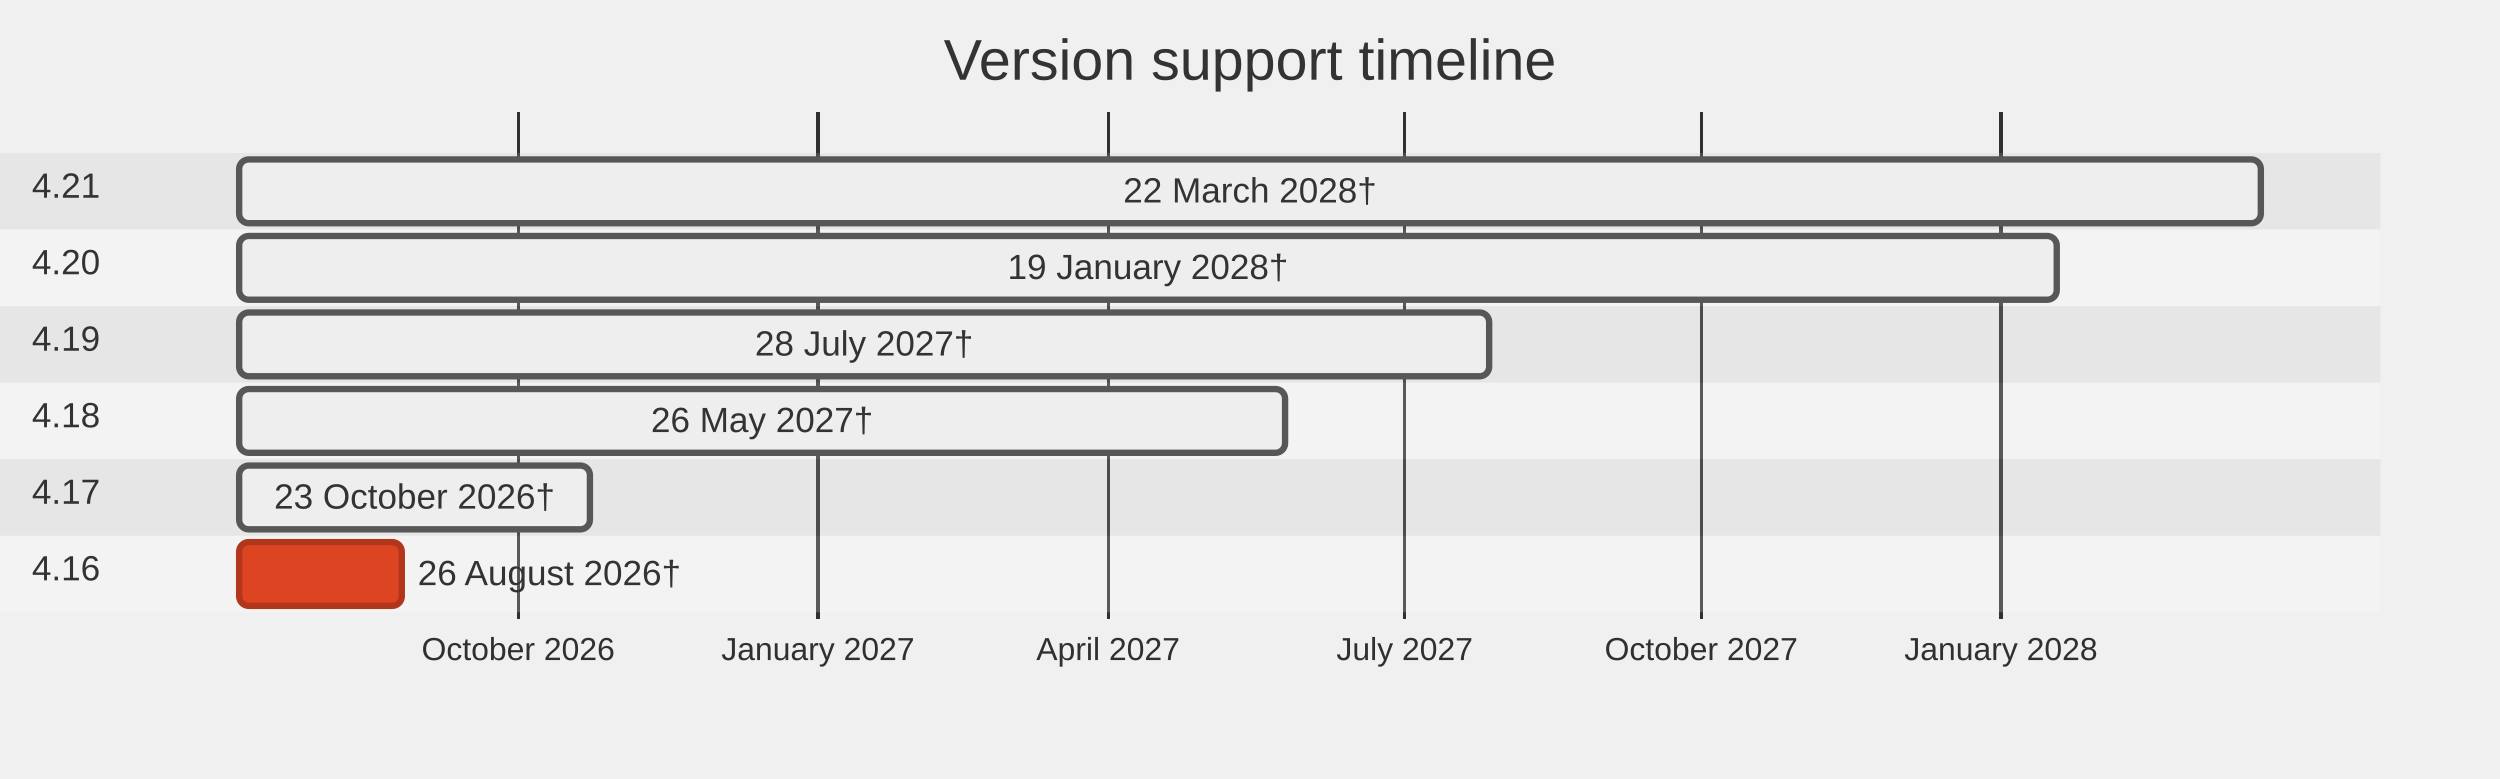
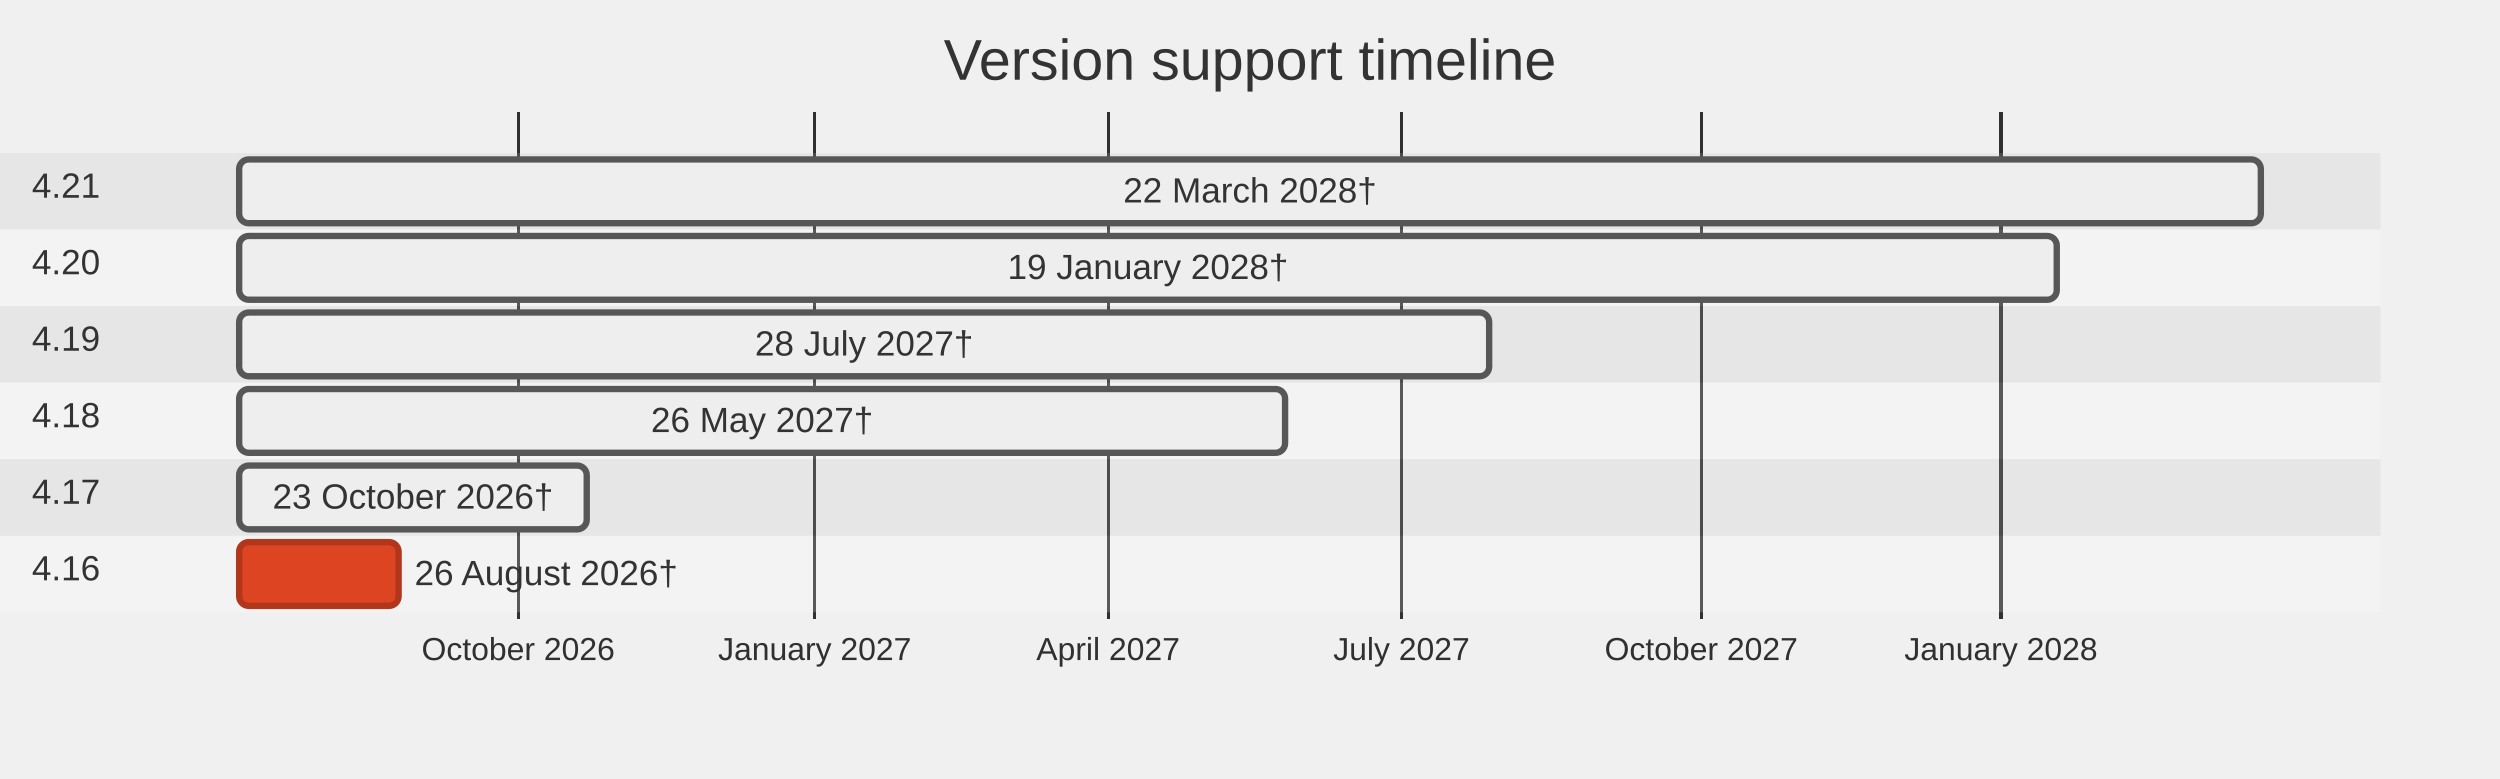
<svg xmlns="http://www.w3.org/2000/svg" id="my-svg" width="100%" viewBox="0 0 784 244" style="max-width: 784px; background-color: white;" role="graphics-document document" aria-roledescription="gantt">
  <style>#my-svg{font-family:"trebuchet ms",verdana,arial,sans-serif;font-size:16px;fill:#000000;}@keyframes edge-animation-frame{from{stroke-dashoffset:0;}}@keyframes dash{to{stroke-dashoffset:0;}}#my-svg .edge-animation-slow{stroke-dasharray:9,5!important;stroke-dashoffset:900;animation:dash 50s linear infinite;stroke-linecap:round;}#my-svg .edge-animation-fast{stroke-dasharray:9,5!important;stroke-dashoffset:900;animation:dash 20s linear infinite;stroke-linecap:round;}#my-svg .error-icon{fill:#552222;}#my-svg .error-text{fill:#552222;stroke:#552222;}#my-svg .edge-thickness-normal{stroke-width:1px;}#my-svg .edge-thickness-thick{stroke-width:3.5px;}#my-svg .edge-pattern-solid{stroke-dasharray:0;}#my-svg .edge-thickness-invisible{stroke-width:0;fill:none;}#my-svg .edge-pattern-dashed{stroke-dasharray:3;}#my-svg .edge-pattern-dotted{stroke-dasharray:2;}#my-svg .marker{fill:#666;stroke:#666;}#my-svg .marker.cross{stroke:#666;}#my-svg svg{font-family:"trebuchet ms",verdana,arial,sans-serif;font-size:16px;}#my-svg p{margin:0;}#my-svg .mermaid-main-font{font-family:"trebuchet ms",verdana,arial,sans-serif;}#my-svg .exclude-range{fill:#eeeeee;}#my-svg .section{stroke:none;opacity:0.2;}#my-svg .section0{fill:hsl(0, 0%, 73.922%);}#my-svg .section2{fill:hsl(0, 0%, 73.922%);}#my-svg .section1,#my-svg .section3{fill:white;opacity:0.2;}#my-svg .sectionTitle0{fill:#333;}#my-svg .sectionTitle1{fill:#333;}#my-svg .sectionTitle2{fill:#333;}#my-svg .sectionTitle3{fill:#333;}#my-svg .sectionTitle{text-anchor:start;font-family:"trebuchet ms",verdana,arial,sans-serif;}#my-svg .grid .tick{stroke:hsl(0, 0%, 90%);opacity:0.8;shape-rendering:crispEdges;}#my-svg .grid .tick text{font-family:"trebuchet ms",verdana,arial,sans-serif;fill:#000000;}#my-svg .grid path{stroke-width:0;}#my-svg .today{fill:none;stroke:#d42;stroke-width:2px;}#my-svg .task{stroke-width:2;}#my-svg .taskText{text-anchor:middle;font-family:"trebuchet ms",verdana,arial,sans-serif;}#my-svg .taskTextOutsideRight{fill:#333;text-anchor:start;font-family:"trebuchet ms",verdana,arial,sans-serif;}#my-svg .taskTextOutsideLeft{fill:#333;text-anchor:end;}#my-svg .task.clickable{cursor:pointer;}#my-svg .taskText.clickable{cursor:pointer;fill:#003163!important;font-weight:bold;}#my-svg .taskTextOutsideLeft.clickable{cursor:pointer;fill:#003163!important;font-weight:bold;}#my-svg .taskTextOutsideRight.clickable{cursor:pointer;fill:#003163!important;font-weight:bold;}#my-svg .taskText0,#my-svg .taskText1,#my-svg .taskText2,#my-svg .taskText3{fill:white;}#my-svg .task0,#my-svg .task1,#my-svg .task2,#my-svg .task3{fill:#707070;stroke:hsl(0, 0%, 33.922%);}#my-svg .taskTextOutside0,#my-svg .taskTextOutside2{fill:#333;}#my-svg .taskTextOutside1,#my-svg .taskTextOutside3{fill:#333;}#my-svg .active0,#my-svg .active1,#my-svg .active2,#my-svg .active3{fill:#eee;stroke:hsl(0, 0%, 33.922%);}#my-svg .activeText0,#my-svg .activeText1,#my-svg .activeText2,#my-svg .activeText3{fill:#333!important;}#my-svg .done0,#my-svg .done1,#my-svg .done2,#my-svg .done3{stroke:#666;fill:#bbb;stroke-width:2;}#my-svg .doneText0,#my-svg .doneText1,#my-svg .doneText2,#my-svg .doneText3{fill:#333!important;}#my-svg .doneText0.taskTextOutsideLeft,#my-svg .doneText0.taskTextOutsideRight,#my-svg .doneText1.taskTextOutsideLeft,#my-svg .doneText1.taskTextOutsideRight,#my-svg .doneText2.taskTextOutsideLeft,#my-svg .doneText2.taskTextOutsideRight,#my-svg .doneText3.taskTextOutsideLeft,#my-svg .doneText3.taskTextOutsideRight{fill:#333!important;}#my-svg .crit0,#my-svg .crit1,#my-svg .crit2,#my-svg .crit3{stroke:hsl(10.909, 73.333%, 40%);fill:#d42;stroke-width:2;}#my-svg .activeCrit0,#my-svg .activeCrit1,#my-svg .activeCrit2,#my-svg .activeCrit3{stroke:hsl(10.909, 73.333%, 40%);fill:#eee;stroke-width:2;}#my-svg .doneCrit0,#my-svg .doneCrit1,#my-svg .doneCrit2,#my-svg .doneCrit3{stroke:hsl(10.909, 73.333%, 40%);fill:#bbb;stroke-width:2;cursor:pointer;shape-rendering:crispEdges;}#my-svg .milestone{transform:rotate(45deg) scale(0.8,0.8);}#my-svg .milestoneText{font-style:italic;}#my-svg .doneCritText0,#my-svg .doneCritText1,#my-svg .doneCritText2,#my-svg .doneCritText3{fill:#333!important;}#my-svg .doneCritText0.taskTextOutsideLeft,#my-svg .doneCritText0.taskTextOutsideRight,#my-svg .doneCritText1.taskTextOutsideLeft,#my-svg .doneCritText1.taskTextOutsideRight,#my-svg .doneCritText2.taskTextOutsideLeft,#my-svg .doneCritText2.taskTextOutsideRight,#my-svg .doneCritText3.taskTextOutsideLeft,#my-svg .doneCritText3.taskTextOutsideRight{fill:#333!important;}#my-svg .vert{stroke:#d42;}#my-svg .vertText{font-size:15px;text-anchor:middle;fill:#d42!important;}#my-svg .activeCritText0,#my-svg .activeCritText1,#my-svg .activeCritText2,#my-svg .activeCritText3{fill:#333!important;}#my-svg .titleText{text-anchor:middle;font-size:18px;fill:#333;font-family:"trebuchet ms",verdana,arial,sans-serif;}#my-svg .node .neo-node{stroke:#999;}#my-svg [data-look="neo"].node rect,#my-svg [data-look="neo"].cluster rect,#my-svg [data-look="neo"].node polygon{stroke:url(#my-svg-gradient);filter:drop-shadow( 1px 2px 2px rgba(185,185,185,1));}#my-svg [data-look="neo"].swimlane.cluster rect{filter:none;}#my-svg [data-look="neo"].node path{stroke:url(#my-svg-gradient);stroke-width:1px;}#my-svg [data-look="neo"].node .outer-path{filter:drop-shadow( 1px 2px 2px rgba(185,185,185,1));}#my-svg [data-look="neo"].node .neo-line path{stroke:#999;filter:none;}#my-svg [data-look="neo"].node circle{stroke:url(#my-svg-gradient);filter:drop-shadow( 1px 2px 2px rgba(185,185,185,1));}#my-svg [data-look="neo"].node circle .state-start{fill:#000000;}#my-svg [data-look="neo"].icon-shape .icon{fill:url(#my-svg-gradient);filter:drop-shadow( 1px 2px 2px rgba(185,185,185,1));}#my-svg [data-look="neo"].icon-shape .icon-neo path{stroke:url(#my-svg-gradient);filter:drop-shadow( 1px 2px 2px rgba(185,185,185,1));}#my-svg :root{--mermaid-font-family:"trebuchet ms",verdana,arial,sans-serif;}</style>
  <g />
  <g class="grid" transform="translate(75, 194)" fill="none" font-size="10" font-family="sans-serif" text-anchor="middle">
    <path class="domain" stroke="currentColor" d="M0.5,-159V0.5H634.5V-159" />
    <g class="tick" opacity="1" transform="translate(87.5,0)">
      <line stroke="currentColor" y2="-159" />
      <text fill="#000" y="3" dy="1em" stroke="none" font-size="10" style="text-anchor: middle;"> October 2026</text>
    </g>
-     <g class="tick" opacity="1" transform="translate(181.5,0)">
+     <g class="tick" opacity="1" transform="translate(180.5,0)">
      <line stroke="currentColor" y2="-159" />
      <text fill="#000" y="3" dy="1em" stroke="none" font-size="10" style="text-anchor: middle;"> January 2027</text>
    </g>
    <g class="tick" opacity="1" transform="translate(272.5,0)">
      <line stroke="currentColor" y2="-159" />
      <text fill="#000" y="3" dy="1em" stroke="none" font-size="10" style="text-anchor: middle;"> April 2027</text>
    </g>
-     <g class="tick" opacity="1" transform="translate(365.5,0)">
+     <g class="tick" opacity="1" transform="translate(364.5,0)">
      <line stroke="currentColor" y2="-159" />
      <text fill="#000" y="3" dy="1em" stroke="none" font-size="10" style="text-anchor: middle;"> July 2027</text>
    </g>
    <g class="tick" opacity="1" transform="translate(458.5,0)">
      <line stroke="currentColor" y2="-159" />
      <text fill="#000" y="3" dy="1em" stroke="none" font-size="10" style="text-anchor: middle;"> October 2027</text>
    </g>
    <g class="tick" opacity="1" transform="translate(552.5,0)">
      <line stroke="currentColor" y2="-159" />
      <text fill="#000" y="3" dy="1em" stroke="none" font-size="10" style="text-anchor: middle;"> January 2028</text>
    </g>
  </g>
  <g>
    <rect x="0" y="48" width="746.5" height="24" class="section section0" />
    <rect x="0" y="72" width="746.5" height="24" class="section section1" />
    <rect x="0" y="96" width="746.5" height="24" class="section section2" />
    <rect x="0" y="120" width="746.5" height="24" class="section section3" />
    <rect x="0" y="144" width="746.5" height="24" class="section section0" />
    <rect x="0" y="168" width="746.5" height="24" class="section section1" />
  </g>
  <g>
    <rect id="my-svg-task1" rx="3" ry="3" x="75" y="50" width="634" height="20" transform-origin="392px 60px" class="task active0" />
    <rect id="my-svg-task2" rx="3" ry="3" x="75" y="74" width="570" height="20" transform-origin="360px 84px" class="task active1" />
    <rect id="my-svg-task3" rx="3" ry="3" x="75" y="98" width="392" height="20" transform-origin="271px 108px" class="task active2" />
    <rect id="my-svg-task4" rx="3" ry="3" x="75" y="122" width="328" height="20" transform-origin="239px 132px" class="task active3" />
-     <rect id="my-svg-task5" rx="3" ry="3" x="75" y="146" width="110" height="20" transform-origin="130px 156px" class="task active0" />
-     <rect id="my-svg-task6" rx="3" ry="3" x="75" y="170" width="51" height="20" transform-origin="100.5px 180px" class="task crit1" />
+     <rect id="my-svg-task5" rx="3" ry="3" x="75" y="146" width="109" height="20" transform-origin="129.5px 156px" class="task active0" />
+     <rect id="my-svg-task6" rx="3" ry="3" x="75" y="170" width="50" height="20" transform-origin="100px 180px" class="task crit1" />
    <text id="my-svg-task1-text" font-size="11" x="392" y="63.5" class="taskText taskText0 activeText0 width-88.51611328125">22 March 2028†      </text>
    <text id="my-svg-task2-text" font-size="11" x="360" y="87.5" class="taskText taskText1 activeText1 width-96.685546875">19 January 2028†    </text>
    <text id="my-svg-task3-text" font-size="11" x="271" y="111.5" class="taskText taskText2 activeText2 width-74.76611328125">28 July 2027†       </text>
    <text id="my-svg-task4-text" font-size="11" x="239" y="135.5" class="taskText taskText3 activeText3 width-77.7255859375">26 May 2027†        </text>
-     <text id="my-svg-task5-text" font-size="11" x="130" y="159.5" class="taskText taskText0 activeText0 width-99.005859375">23 October 2026†    </text>
-     <text id="my-svg-task6-text" font-size="11" x="131" y="183.5" class="taskTextOutsideRight taskTextOutside1  critText1 width-93.47900390625">26 August 2026†     </text>
+     <text id="my-svg-task5-text" font-size="11" x="129.5" y="159.5" class="taskText taskText0 activeText0 width-99.005859375">23 October 2026†    </text>
+     <text id="my-svg-task6-text" font-size="11" x="130" y="183.5" class="taskTextOutsideRight taskTextOutside1  critText1 width-93.47900390625">26 August 2026†     </text>
  </g>
  <g>
    <text dy="0em" x="10" y="62" font-size="11" class="sectionTitle sectionTitle0">
      <tspan alignment-baseline="central" x="10">4.21</tspan>
    </text>
    <text dy="0em" x="10" y="86" font-size="11" class="sectionTitle sectionTitle1">
      <tspan alignment-baseline="central" x="10">4.20</tspan>
    </text>
    <text dy="0em" x="10" y="110" font-size="11" class="sectionTitle sectionTitle2">
      <tspan alignment-baseline="central" x="10">4.19</tspan>
    </text>
    <text dy="0em" x="10" y="134" font-size="11" class="sectionTitle sectionTitle3">
      <tspan alignment-baseline="central" x="10">4.18</tspan>
    </text>
    <text dy="0em" x="10" y="158" font-size="11" class="sectionTitle sectionTitle0">
      <tspan alignment-baseline="central" x="10">4.17</tspan>
    </text>
    <text dy="0em" x="10" y="182" font-size="11" class="sectionTitle sectionTitle1">
      <tspan alignment-baseline="central" x="10">4.16</tspan>
    </text>
  </g>
  <text x="392" y="25" class="titleText">Version support timeline</text>
</svg>
